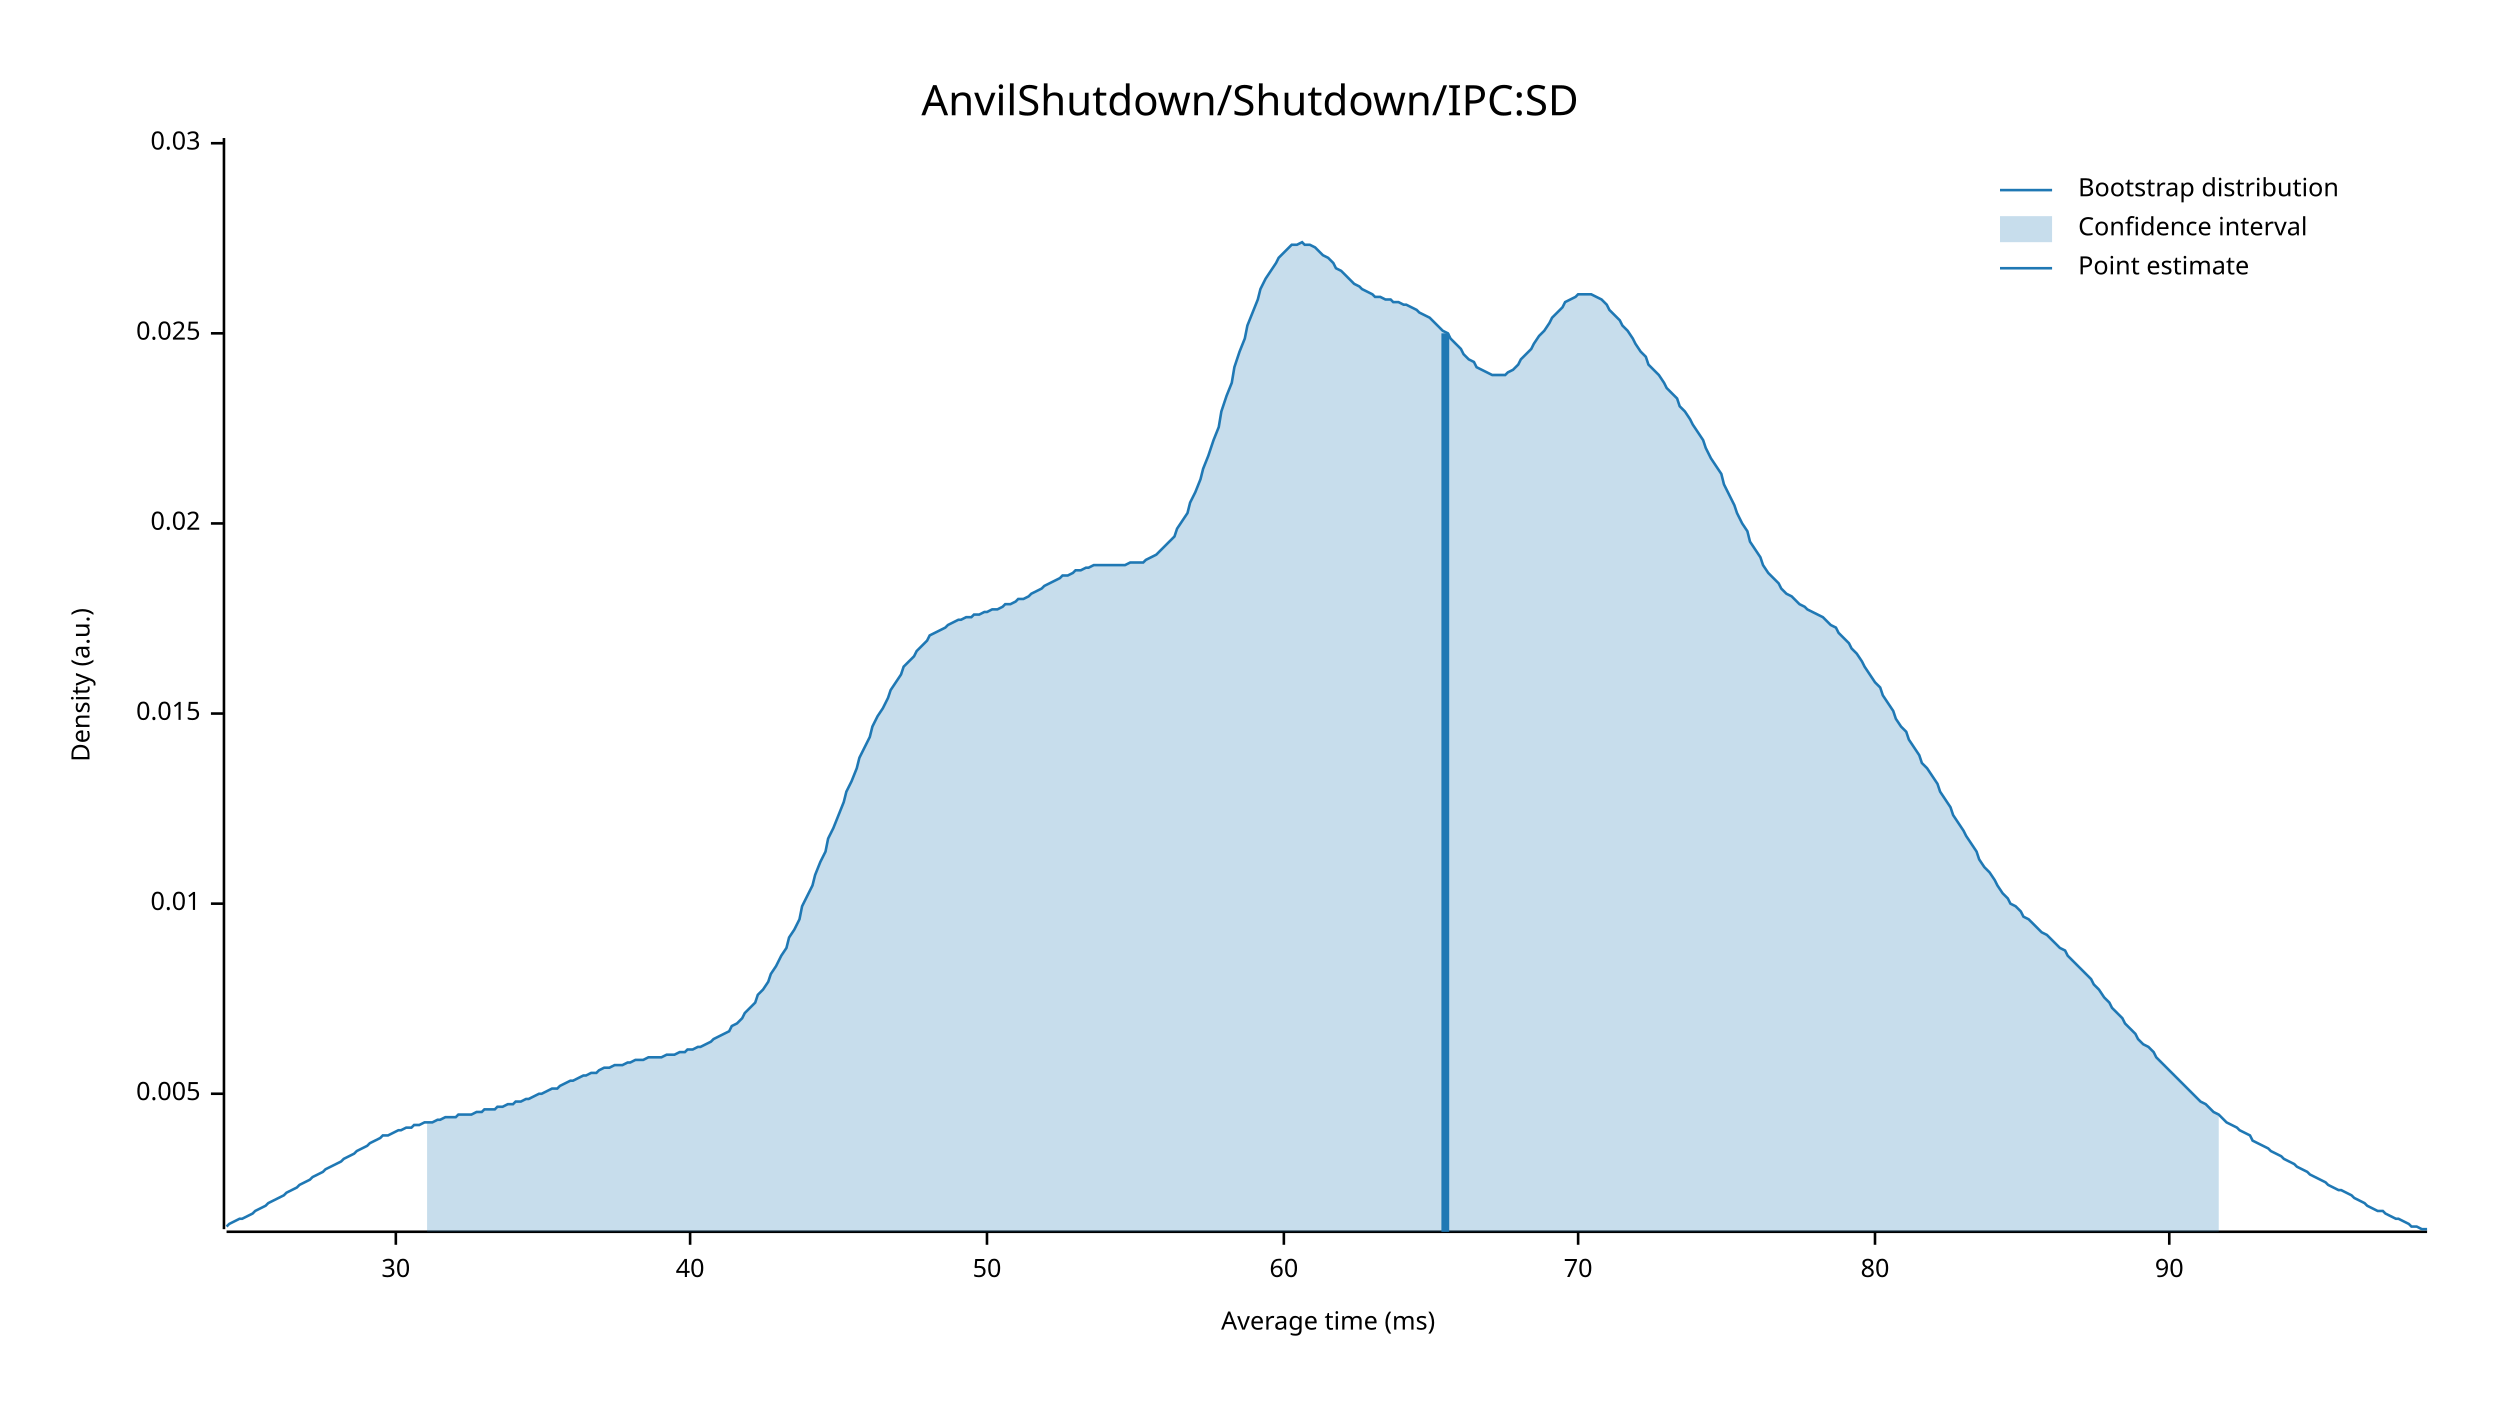
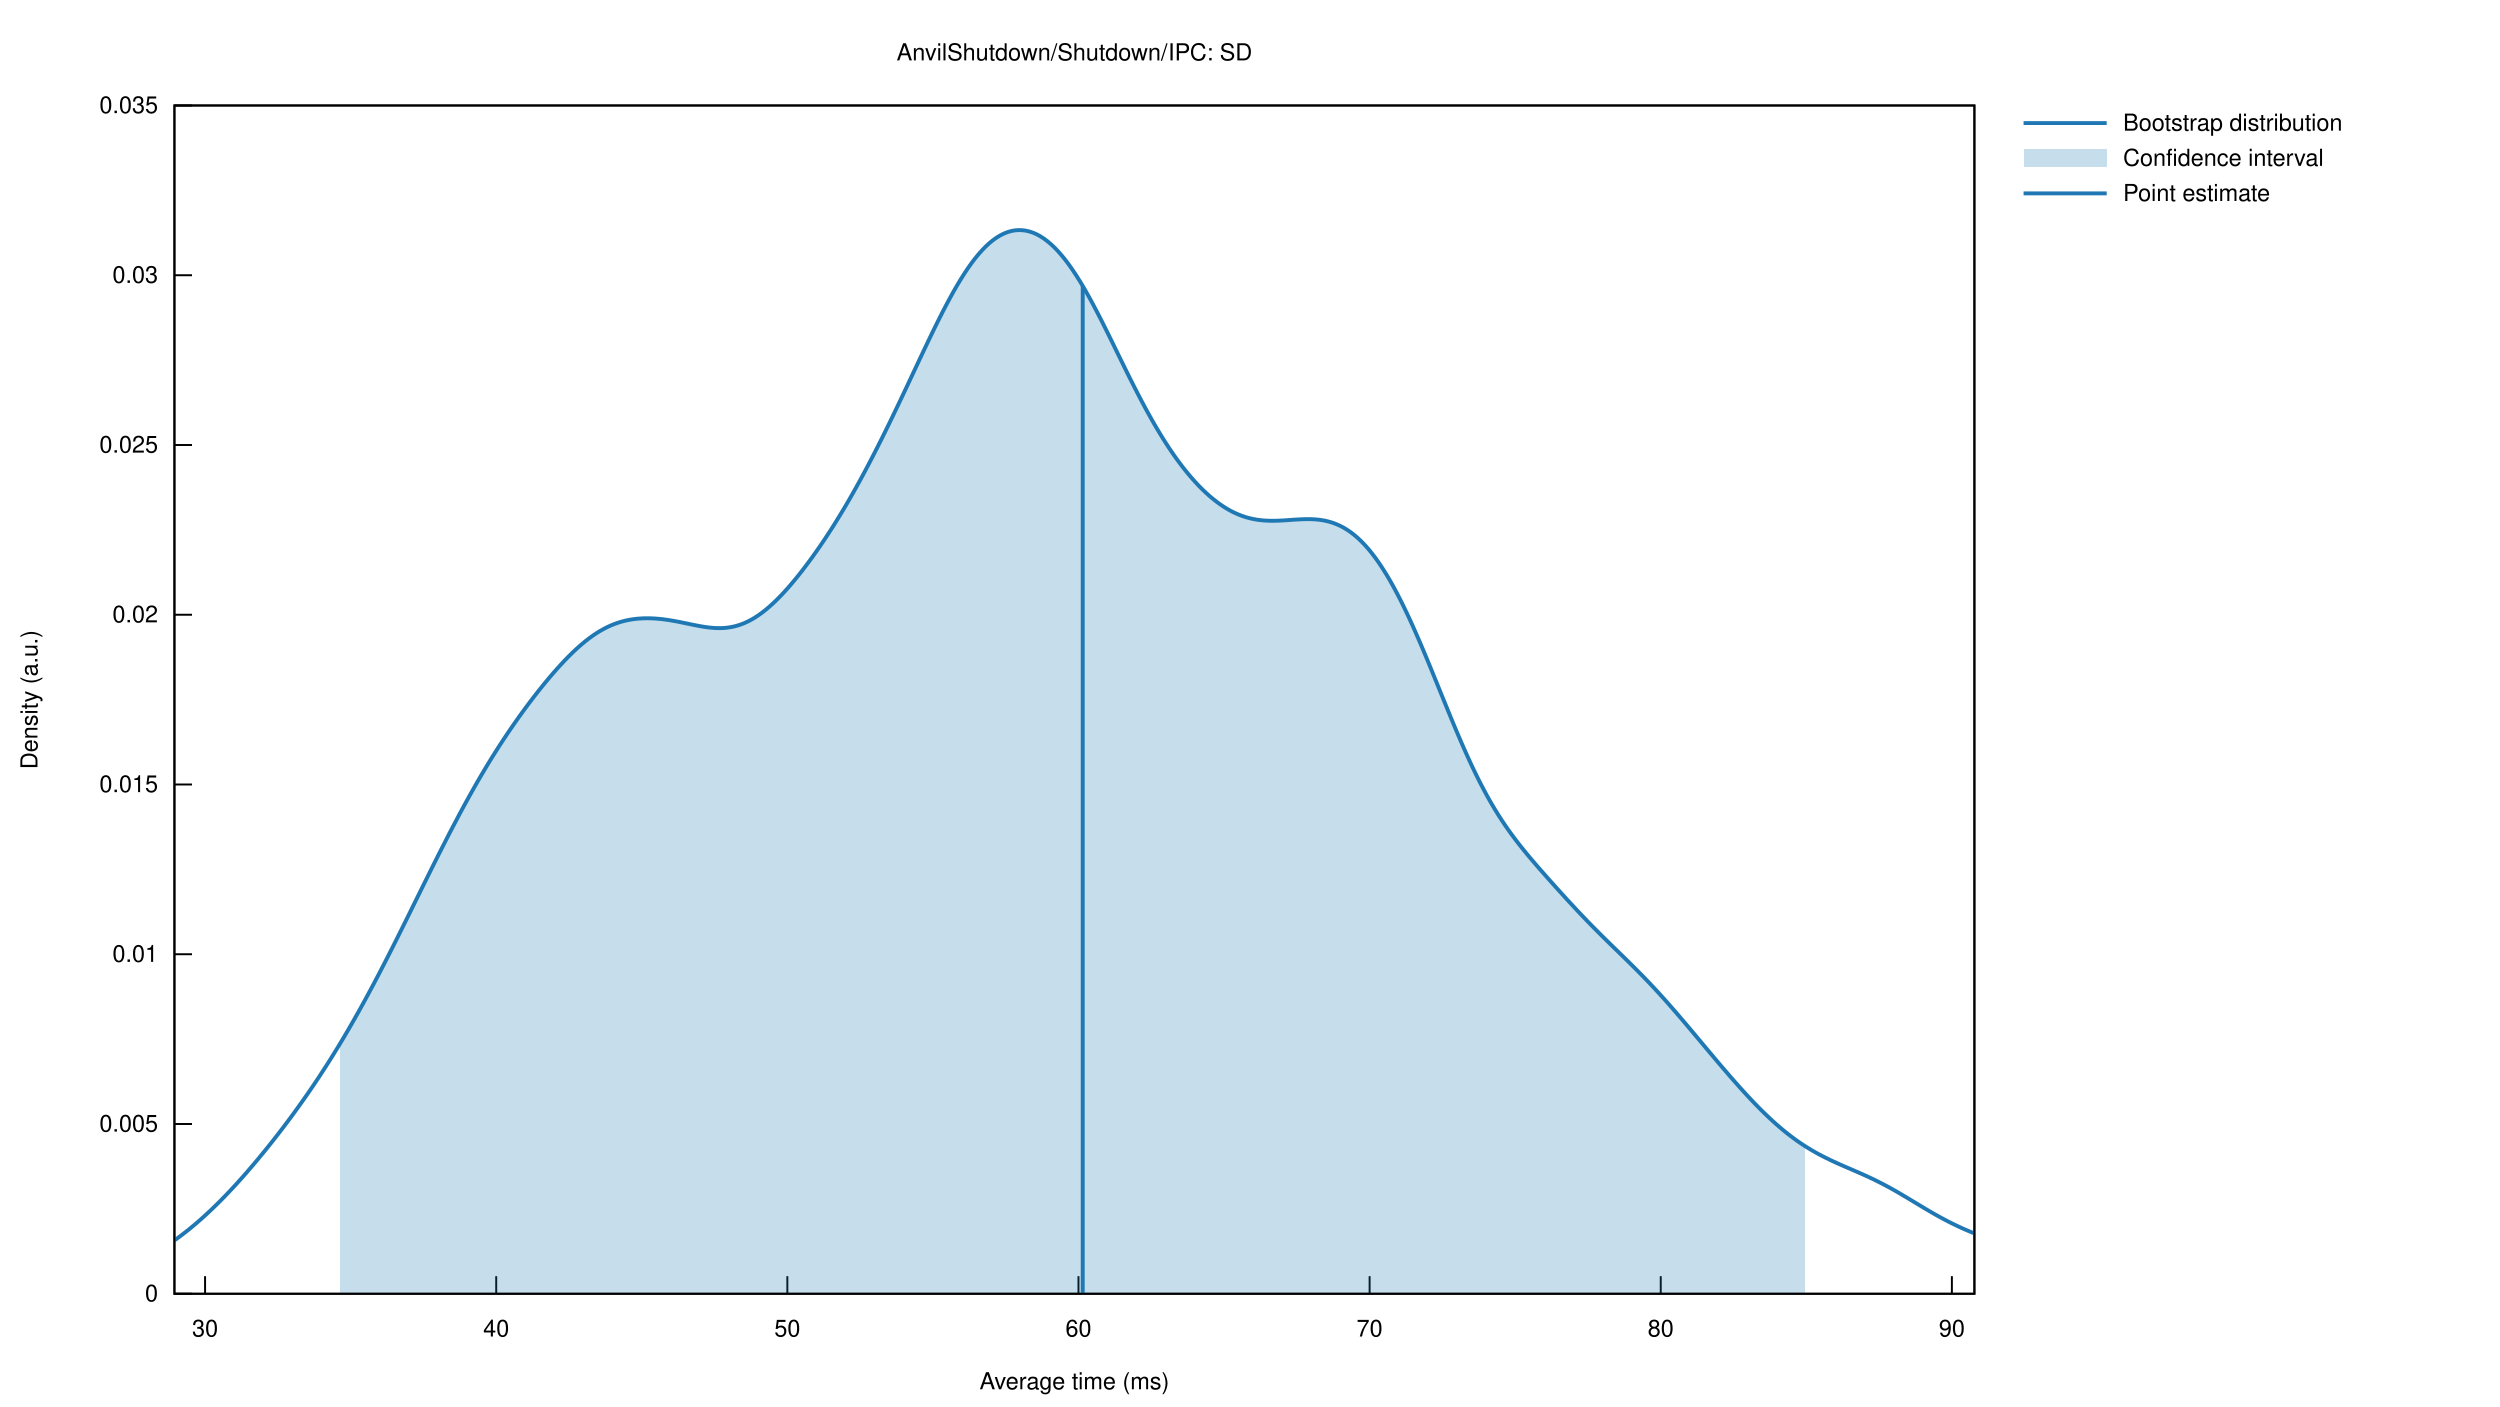
- <svg xmlns="http://www.w3.org/2000/svg" width="960" height="540" viewBox="0 0 960 540">
-   <text x="480" y="32" dy="0.76em" text-anchor="middle" font-family="sans-serif" font-size="16.129" opacity="1" fill="#000000">
- AnvilShutdown/Shutdown/IPC:SD
- </text>
-   <text x="27" y="263" dy="0.76em" text-anchor="middle" font-family="sans-serif" font-size="9.677" opacity="1" fill="#000000" transform="rotate(270, 27, 263)">
- Density (a.u.)
- </text>
-   <text x="510" y="513" dy="-0.5ex" text-anchor="middle" font-family="sans-serif" font-size="9.677" opacity="1" fill="#000000">
- Average time (ms)
- </text>
-   <polyline fill="none" opacity="1" stroke="#000000" stroke-width="1" points="86,53 86,472 " />
-   <text x="77" y="420" dy="0.5ex" text-anchor="end" font-family="sans-serif" font-size="9.677" opacity="1" fill="#000000">
- 0.005
- </text>
-   <polyline fill="none" opacity="1" stroke="#000000" stroke-width="1" points="81,420 86,420 " />
-   <text x="77" y="347" dy="0.5ex" text-anchor="end" font-family="sans-serif" font-size="9.677" opacity="1" fill="#000000">
- 0.01
- </text>
-   <polyline fill="none" opacity="1" stroke="#000000" stroke-width="1" points="81,347 86,347 " />
-   <text x="77" y="274" dy="0.5ex" text-anchor="end" font-family="sans-serif" font-size="9.677" opacity="1" fill="#000000">
- 0.015
- </text>
-   <polyline fill="none" opacity="1" stroke="#000000" stroke-width="1" points="81,274 86,274 " />
-   <text x="77" y="201" dy="0.5ex" text-anchor="end" font-family="sans-serif" font-size="9.677" opacity="1" fill="#000000">
- 0.02
- </text>
-   <polyline fill="none" opacity="1" stroke="#000000" stroke-width="1" points="81,201 86,201 " />
-   <text x="77" y="128" dy="0.5ex" text-anchor="end" font-family="sans-serif" font-size="9.677" opacity="1" fill="#000000">
- 0.025
- </text>
-   <polyline fill="none" opacity="1" stroke="#000000" stroke-width="1" points="81,128 86,128 " />
-   <text x="77" y="55" dy="0.5ex" text-anchor="end" font-family="sans-serif" font-size="9.677" opacity="1" fill="#000000">
- 0.03
- </text>
-   <polyline fill="none" opacity="1" stroke="#000000" stroke-width="1" points="81,55 86,55 " />
-   <polyline fill="none" opacity="1" stroke="#000000" stroke-width="1" points="87,473 932,473 " />
-   <text x="152" y="483" dy="0.76em" text-anchor="middle" font-family="sans-serif" font-size="9.677" opacity="1" fill="#000000">
- 30
- </text>
-   <polyline fill="none" opacity="1" stroke="#000000" stroke-width="1" points="152,473 152,478 " />
-   <text x="265" y="483" dy="0.76em" text-anchor="middle" font-family="sans-serif" font-size="9.677" opacity="1" fill="#000000">
- 40
- </text>
-   <polyline fill="none" opacity="1" stroke="#000000" stroke-width="1" points="265,473 265,478 " />
-   <text x="379" y="483" dy="0.76em" text-anchor="middle" font-family="sans-serif" font-size="9.677" opacity="1" fill="#000000">
- 50
- </text>
-   <polyline fill="none" opacity="1" stroke="#000000" stroke-width="1" points="379,473 379,478 " />
-   <text x="493" y="483" dy="0.76em" text-anchor="middle" font-family="sans-serif" font-size="9.677" opacity="1" fill="#000000">
- 60
- </text>
-   <polyline fill="none" opacity="1" stroke="#000000" stroke-width="1" points="493,473 493,478 " />
-   <text x="606" y="483" dy="0.76em" text-anchor="middle" font-family="sans-serif" font-size="9.677" opacity="1" fill="#000000">
- 70
- </text>
-   <polyline fill="none" opacity="1" stroke="#000000" stroke-width="1" points="606,473 606,478 " />
-   <text x="720" y="483" dy="0.76em" text-anchor="middle" font-family="sans-serif" font-size="9.677" opacity="1" fill="#000000">
- 80
- </text>
-   <polyline fill="none" opacity="1" stroke="#000000" stroke-width="1" points="720,473 720,478 " />
-   <text x="833" y="483" dy="0.76em" text-anchor="middle" font-family="sans-serif" font-size="9.677" opacity="1" fill="#000000">
- 90
- </text>
-   <polyline fill="none" opacity="1" stroke="#000000" stroke-width="1" points="833,473 833,478 " />
-   <polyline fill="none" opacity="1" stroke="#1F78B4" stroke-width="1" points="87,471 88,470 90,469 92,468 93,468 95,467 97,466 98,465 100,464 102,463 103,462 105,461 107,460 109,459 110,458 112,457 114,456 115,455 117,454 119,453 120,452 122,451 124,450 125,449 127,448 129,447 131,446 132,445 134,444 136,443 137,442 139,441 141,440 142,439 144,438 146,437 147,436 149,436 151,435 153,434 154,434 156,433 158,433 159,432 161,432 163,431 164,431 166,431 168,430 169,430 171,429 173,429 175,429 176,428 178,428 180,428 181,428 183,427 185,427 186,426 188,426 190,426 191,425 193,425 195,424 197,424 198,423 200,423 202,422 203,422 205,421 207,420 208,420 210,419 212,418 214,418 215,417 217,416 219,415 220,415 222,414 224,413 225,413 227,412 229,412 230,411 232,410 234,410 236,409 237,409 239,409 241,408 242,408 244,407 246,407 247,407 249,406 251,406 252,406 254,406 256,405 258,405 259,405 261,404 263,404 264,403 266,403 268,402 269,402 271,401 273,400 274,399 276,398 278,397 280,396 281,394 283,393 285,391 286,389 288,387 290,385 291,382 293,380 295,377 296,374 298,371 300,367 302,364 303,360 305,357 307,353 308,348 310,344 312,340 313,336 315,331 317,327 318,322 320,318 322,313 324,308 325,304 327,300 329,295 330,291 332,287 334,283 335,279 337,275 339,272 341,268 342,265 344,262 346,259 347,256 349,254 351,252 352,250 354,248 356,246 357,244 359,243 361,242 363,241 364,240 366,239 368,238 369,238 371,237 373,237 374,236 376,236 378,235 379,235 381,234 383,234 385,233 386,232 388,232 390,231 391,230 393,230 395,229 396,228 398,227 400,226 401,225 403,224 405,223 407,222 408,221 410,221 412,220 413,219 415,219 417,218 418,218 420,217 422,217 423,217 425,217 427,217 429,217 430,217 432,217 434,216 435,216 437,216 439,216 440,215 442,214 444,213 445,212 447,210 449,208 451,206 452,203 454,200 456,197 457,193 459,189 461,184 462,180 464,175 466,169 468,164 469,158 471,152 473,147 474,141 476,135 478,130 479,125 481,120 483,115 484,111 486,107 488,104 490,101 491,99 493,97 495,95 496,94 498,94 500,93 501,94 503,94 505,95 506,96 508,98 510,99 512,101 513,103 515,104 517,106 518,107 520,109 522,110 523,111 525,112 527,113 528,114 530,114 532,115 534,115 535,116 537,116 539,117 540,117 542,118 544,119 545,120 547,121 549,122 550,123 552,125 554,127 556,128 557,130 559,132 561,134 562,136 564,138 566,139 567,141 569,142 571,143 573,144 574,144 576,144 578,144 579,143 581,142 583,140 584,138 586,136 588,134 589,132 591,129 593,127 595,124 596,122 598,120 600,118 601,116 603,115 605,114 606,113 608,113 610,113 611,113 613,114 615,115 617,117 618,119 620,121 622,123 623,125 625,127 627,130 628,132 630,135 632,137 633,140 635,142 637,144 639,147 640,149 642,151 644,153 645,156 647,158 649,161 650,163 652,166 654,169 655,172 657,176 659,179 661,182 662,186 664,190 666,194 667,197 669,201 671,204 672,208 674,211 676,214 677,217 679,220 681,222 683,224 684,226 686,228 688,229 689,230 691,232 693,233 694,234 696,235 698,236 700,237 701,238 703,240 705,241 706,243 708,245 710,247 711,249 713,251 715,254 716,256 718,259 720,262 722,264 723,267 725,270 727,273 728,276 730,279 732,281 733,284 735,287 737,290 738,293 740,295 742,298 744,301 745,304 747,307 749,310 750,313 752,316 754,319 755,321 757,324 759,327 760,330 762,333 764,335 766,338 767,340 769,343 771,345 772,347 774,348 776,350 777,352 779,353 781,355 782,356 784,358 786,359 788,361 789,362 791,364 793,365 794,367 796,369 798,371 799,372 801,374 803,376 804,378 806,380 808,383 810,385 811,387 813,389 815,391 816,393 818,395 820,397 821,399 823,401 825,402 827,404 828,406 830,408 832,410 833,411 835,413 837,415 838,416 840,418 842,420 843,421 845,423 847,424 849,426 850,427 852,428 854,430 855,431 857,432 859,433 860,434 862,435 864,436 865,438 867,439 869,440 871,441 872,442 874,443 876,444 877,445 879,446 881,447 882,448 884,449 886,450 887,451 889,452 891,453 893,454 894,455 896,456 898,457 899,457 901,458 903,459 904,460 906,461 908,462 909,463 911,464 913,465 915,465 916,466 918,467 920,468 921,468 923,469 925,470 926,471 928,471 930,472 932,472 " />
-   <polygon opacity="0.25" fill="#1F78B4" points="164,431 166,431 168,430 169,430 171,429 173,429 175,429 176,428 178,428 180,428 181,428 183,427 185,427 186,426 188,426 190,426 191,425 193,425 195,424 197,424 198,423 200,423 202,422 203,422 205,421 207,420 208,420 210,419 212,418 214,418 215,417 217,416 219,415 220,415 222,414 224,413 225,413 227,412 229,412 230,411 232,410 234,410 236,409 237,409 239,409 241,408 242,408 244,407 246,407 247,407 249,406 251,406 252,406 254,406 256,405 258,405 259,405 261,404 263,404 264,403 266,403 268,402 269,402 271,401 273,400 274,399 276,398 278,397 280,396 281,394 283,393 285,391 286,389 288,387 290,385 291,382 293,380 295,377 296,374 298,371 300,367 302,364 303,360 305,357 307,353 308,348 310,344 312,340 313,336 315,331 317,327 318,322 320,318 322,313 324,308 325,304 327,300 329,295 330,291 332,287 334,283 335,279 337,275 339,272 341,268 342,265 344,262 346,259 347,256 349,254 351,252 352,250 354,248 356,246 357,244 359,243 361,242 363,241 364,240 366,239 368,238 369,238 371,237 373,237 374,236 376,236 378,235 379,235 381,234 383,234 385,233 386,232 388,232 390,231 391,230 393,230 395,229 396,228 398,227 400,226 401,225 403,224 405,223 407,222 408,221 410,221 412,220 413,219 415,219 417,218 418,218 420,217 422,217 423,217 425,217 427,217 429,217 430,217 432,217 434,216 435,216 437,216 439,216 440,215 442,214 444,213 445,212 447,210 449,208 451,206 452,203 454,200 456,197 457,193 459,189 461,184 462,180 464,175 466,169 468,164 469,158 471,152 473,147 474,141 476,135 478,130 479,125 481,120 483,115 484,111 486,107 488,104 490,101 491,99 493,97 495,95 496,94 498,94 500,93 501,94 503,94 505,95 506,96 508,98 510,99 512,101 513,103 515,104 517,106 518,107 520,109 522,110 523,111 525,112 527,113 528,114 530,114 532,115 534,115 535,116 537,116 539,117 540,117 542,118 544,119 545,120 547,121 549,122 550,123 552,125 554,127 556,128 557,130 559,132 561,134 562,136 564,138 566,139 567,141 569,142 571,143 573,144 574,144 576,144 578,144 579,143 581,142 583,140 584,138 586,136 588,134 589,132 591,129 593,127 595,124 596,122 598,120 600,118 601,116 603,115 605,114 606,113 608,113 610,113 611,113 613,114 615,115 617,117 618,119 620,121 622,123 623,125 625,127 627,130 628,132 630,135 632,137 633,140 635,142 637,144 639,147 640,149 642,151 644,153 645,156 647,158 649,161 650,163 652,166 654,169 655,172 657,176 659,179 661,182 662,186 664,190 666,194 667,197 669,201 671,204 672,208 674,211 676,214 677,217 679,220 681,222 683,224 684,226 686,228 688,229 689,230 691,232 693,233 694,234 696,235 698,236 700,237 701,238 703,240 705,241 706,243 708,245 710,247 711,249 713,251 715,254 716,256 718,259 720,262 722,264 723,267 725,270 727,273 728,276 730,279 732,281 733,284 735,287 737,290 738,293 740,295 742,298 744,301 745,304 747,307 749,310 750,313 752,316 754,319 755,321 757,324 759,327 760,330 762,333 764,335 766,338 767,340 769,343 771,345 772,347 774,348 776,350 777,352 779,353 781,355 782,356 784,358 786,359 788,361 789,362 791,364 793,365 794,367 796,369 798,371 799,372 801,374 803,376 804,378 806,380 808,383 810,385 811,387 813,389 815,391 816,393 818,395 820,397 821,399 823,401 825,402 827,404 828,406 830,408 832,410 833,411 835,413 837,415 838,416 840,418 842,420 843,421 845,423 847,424 849,426 850,427 852,428 852,473 164,473 " />
-   <polyline fill="none" opacity="1" stroke="#1F78B4" stroke-width="3" points="555,473 555,128 " />
-   <text x="798" y="68" dy="0.76em" text-anchor="start" font-family="sans-serif" font-size="9.677" opacity="1" fill="#000000">
- Bootstrap distribution
- </text>
-   <text x="798" y="83" dy="0.76em" text-anchor="start" font-family="sans-serif" font-size="9.677" opacity="1" fill="#000000">
- Confidence interval
- </text>
-   <text x="798" y="98" dy="0.76em" text-anchor="start" font-family="sans-serif" font-size="9.677" opacity="1" fill="#000000">
- Point estimate
- </text>
-   <polyline fill="none" opacity="1" stroke="#1F78B4" stroke-width="1" points="768,73 788,73 " />
-   <rect x="768" y="83" width="20" height="10" opacity="0.25" fill="#1F78B4" stroke="none" />
-   <polyline fill="none" opacity="1" stroke="#1F78B4" stroke-width="1" points="768,103 788,103 " />
+ <svg xmlns="http://www.w3.org/2000/svg" xmlns:xlink="http://www.w3.org/1999/xlink" viewBox="0 0 1280 720">
+   <g id="gnuplot_canvas">
+     <rect x="0" y="0" width="1280" height="720" fill="none" />
+     <defs>
+       <circle id="gpDot" r="0.5" stroke-width="0.5" stroke="currentColor" />
+       <path id="gpPt0" stroke-width="0.222" stroke="currentColor" d="M-1,0 h2 M0,-1 v2" />
+       <path id="gpPt1" stroke-width="0.222" stroke="currentColor" d="M-1,-1 L1,1 M1,-1 L-1,1" />
+       <path id="gpPt2" stroke-width="0.222" stroke="currentColor" d="M-1,0 L1,0 M0,-1 L0,1 M-1,-1 L1,1 M-1,1 L1,-1" />
+       <rect id="gpPt3" stroke-width="0.222" stroke="currentColor" x="-1" y="-1" width="2" height="2" />
+       <rect id="gpPt4" stroke-width="0.222" stroke="currentColor" fill="currentColor" x="-1" y="-1" width="2" height="2" />
+       <circle id="gpPt5" stroke-width="0.222" stroke="currentColor" cx="0" cy="0" r="1" />
+       <use xlink:href="#gpPt5" id="gpPt6" fill="currentColor" stroke="none" />
+       <path id="gpPt7" stroke-width="0.222" stroke="currentColor" d="M0,-1.33 L-1.33,0.67 L1.33,0.67 z" />
+       <use xlink:href="#gpPt7" id="gpPt8" fill="currentColor" stroke="none" />
+       <use xlink:href="#gpPt7" id="gpPt9" stroke="currentColor" transform="rotate(180)" />
+       <use xlink:href="#gpPt9" id="gpPt10" fill="currentColor" stroke="none" />
+       <use xlink:href="#gpPt3" id="gpPt11" stroke="currentColor" transform="rotate(45)" />
+       <use xlink:href="#gpPt11" id="gpPt12" fill="currentColor" stroke="none" />
+       <path id="gpPt13" stroke-width="0.222" stroke="currentColor" d="M0,1.330 L1.265,0.411 L0.782,-1.067 L-0.782,-1.076 L-1.265,0.411 z" />
+       <use xlink:href="#gpPt13" id="gpPt14" fill="currentColor" stroke="none" />
+       <filter id="textbox" filterUnits="objectBoundingBox" x="0" y="0" height="1" width="1">
+         <feFlood flood-color="white" flood-opacity="1" result="bgnd" />
+         <feComposite in="SourceGraphic" in2="bgnd" operator="atop" />
+       </filter>
+       <filter id="greybox" filterUnits="objectBoundingBox" x="0" y="0" height="1" width="1">
+         <feFlood flood-color="lightgrey" flood-opacity="1" result="grey" />
+         <feComposite in="SourceGraphic" in2="grey" operator="atop" />
+       </filter>
+     </defs>
+     <g fill="none" color="white" stroke="currentColor" stroke-width="1.00" stroke-linecap="butt" stroke-linejoin="miter">
+ </g>
+     <g fill="none" color="black" stroke="currentColor" stroke-width="1.00" stroke-linecap="butt" stroke-linejoin="miter">
+       <path stroke="black" d="M89.31,662.40 L98.31,662.40  " />
+       <g transform="translate(80.92,666.30)" stroke="none" fill="black" font-family="Helvetica" font-size="12.00" text-anchor="end">
+         <text>
+           <tspan font-family="Helvetica"> 0</tspan>
+         </text>
+       </g>
+     </g>
+     <g fill="none" color="black" stroke="currentColor" stroke-width="1.00" stroke-linecap="butt" stroke-linejoin="miter">
+       <path stroke="black" d="M89.31,575.49 L98.31,575.49  " />
+       <g transform="translate(80.92,579.39)" stroke="none" fill="black" font-family="Helvetica" font-size="12.00" text-anchor="end">
+         <text>
+           <tspan font-family="Helvetica"> 0.005</tspan>
+         </text>
+       </g>
+     </g>
+     <g fill="none" color="black" stroke="currentColor" stroke-width="1.00" stroke-linecap="butt" stroke-linejoin="miter">
+       <path stroke="black" d="M89.31,488.57 L98.31,488.57  " />
+       <g transform="translate(80.92,492.47)" stroke="none" fill="black" font-family="Helvetica" font-size="12.00" text-anchor="end">
+         <text>
+           <tspan font-family="Helvetica"> 0.01</tspan>
+         </text>
+       </g>
+     </g>
+     <g fill="none" color="black" stroke="currentColor" stroke-width="1.00" stroke-linecap="butt" stroke-linejoin="miter">
+       <path stroke="black" d="M89.31,401.66 L98.31,401.66  " />
+       <g transform="translate(80.92,405.56)" stroke="none" fill="black" font-family="Helvetica" font-size="12.00" text-anchor="end">
+         <text>
+           <tspan font-family="Helvetica"> 0.015</tspan>
+         </text>
+       </g>
+     </g>
+     <g fill="none" color="black" stroke="currentColor" stroke-width="1.00" stroke-linecap="butt" stroke-linejoin="miter">
+       <path stroke="black" d="M89.31,314.75 L98.31,314.75  " />
+       <g transform="translate(80.92,318.65)" stroke="none" fill="black" font-family="Helvetica" font-size="12.00" text-anchor="end">
+         <text>
+           <tspan font-family="Helvetica"> 0.02</tspan>
+         </text>
+       </g>
+     </g>
+     <g fill="none" color="black" stroke="currentColor" stroke-width="1.00" stroke-linecap="butt" stroke-linejoin="miter">
+       <path stroke="black" d="M89.31,227.84 L98.31,227.84  " />
+       <g transform="translate(80.92,231.74)" stroke="none" fill="black" font-family="Helvetica" font-size="12.00" text-anchor="end">
+         <text>
+           <tspan font-family="Helvetica"> 0.025</tspan>
+         </text>
+       </g>
+     </g>
+     <g fill="none" color="black" stroke="currentColor" stroke-width="1.00" stroke-linecap="butt" stroke-linejoin="miter">
+       <path stroke="black" d="M89.31,140.92 L98.31,140.92  " />
+       <g transform="translate(80.92,144.82)" stroke="none" fill="black" font-family="Helvetica" font-size="12.00" text-anchor="end">
+         <text>
+           <tspan font-family="Helvetica"> 0.03</tspan>
+         </text>
+       </g>
+     </g>
+     <g fill="none" color="black" stroke="currentColor" stroke-width="1.00" stroke-linecap="butt" stroke-linejoin="miter">
+       <path stroke="black" d="M89.31,54.01 L98.31,54.01  " />
+       <g transform="translate(80.92,57.91)" stroke="none" fill="black" font-family="Helvetica" font-size="12.00" text-anchor="end">
+         <text>
+           <tspan font-family="Helvetica"> 0.035</tspan>
+         </text>
+       </g>
+     </g>
+     <g fill="none" color="black" stroke="currentColor" stroke-width="1.00" stroke-linecap="butt" stroke-linejoin="miter">
+       <path stroke="black" d="M105.00,662.40 L105.00,653.40  " />
+       <g transform="translate(105.00,684.30)" stroke="none" fill="black" font-family="Helvetica" font-size="12.00" text-anchor="middle">
+         <text>
+           <tspan font-family="Helvetica"> 30</tspan>
+         </text>
+       </g>
+     </g>
+     <g fill="none" color="black" stroke="currentColor" stroke-width="1.00" stroke-linecap="butt" stroke-linejoin="miter">
+       <path stroke="black" d="M254.06,662.40 L254.06,653.40  " />
+       <g transform="translate(254.06,684.30)" stroke="none" fill="black" font-family="Helvetica" font-size="12.00" text-anchor="middle">
+         <text>
+           <tspan font-family="Helvetica"> 40</tspan>
+         </text>
+       </g>
+     </g>
+     <g fill="none" color="black" stroke="currentColor" stroke-width="1.00" stroke-linecap="butt" stroke-linejoin="miter">
+       <path stroke="black" d="M403.12,662.40 L403.12,653.40  " />
+       <g transform="translate(403.12,684.30)" stroke="none" fill="black" font-family="Helvetica" font-size="12.00" text-anchor="middle">
+         <text>
+           <tspan font-family="Helvetica"> 50</tspan>
+         </text>
+       </g>
+     </g>
+     <g fill="none" color="black" stroke="currentColor" stroke-width="1.00" stroke-linecap="butt" stroke-linejoin="miter">
+       <path stroke="black" d="M552.18,662.40 L552.18,653.40  " />
+       <g transform="translate(552.18,684.30)" stroke="none" fill="black" font-family="Helvetica" font-size="12.00" text-anchor="middle">
+         <text>
+           <tspan font-family="Helvetica"> 60</tspan>
+         </text>
+       </g>
+     </g>
+     <g fill="none" color="black" stroke="currentColor" stroke-width="1.00" stroke-linecap="butt" stroke-linejoin="miter">
+       <path stroke="black" d="M701.24,662.40 L701.24,653.40  " />
+       <g transform="translate(701.24,684.30)" stroke="none" fill="black" font-family="Helvetica" font-size="12.00" text-anchor="middle">
+         <text>
+           <tspan font-family="Helvetica"> 70</tspan>
+         </text>
+       </g>
+     </g>
+     <g fill="none" color="black" stroke="currentColor" stroke-width="1.00" stroke-linecap="butt" stroke-linejoin="miter">
+       <path stroke="black" d="M850.30,662.40 L850.30,653.40  " />
+       <g transform="translate(850.30,684.30)" stroke="none" fill="black" font-family="Helvetica" font-size="12.00" text-anchor="middle">
+         <text>
+           <tspan font-family="Helvetica"> 80</tspan>
+         </text>
+       </g>
+     </g>
+     <g fill="none" color="black" stroke="currentColor" stroke-width="1.00" stroke-linecap="butt" stroke-linejoin="miter">
+       <path stroke="black" d="M999.36,662.40 L999.36,653.40  " />
+       <g transform="translate(999.36,684.30)" stroke="none" fill="black" font-family="Helvetica" font-size="12.00" text-anchor="middle">
+         <text>
+           <tspan font-family="Helvetica"> 90</tspan>
+         </text>
+       </g>
+     </g>
+     <g fill="none" color="black" stroke="currentColor" stroke-width="1.00" stroke-linecap="butt" stroke-linejoin="miter">
+ </g>
+     <g fill="none" color="black" stroke="currentColor" stroke-width="1.00" stroke-linecap="butt" stroke-linejoin="miter">
+       <path stroke="black" d="M89.31,54.01 L89.31,662.40 L1010.90,662.40 L1010.90,54.01 L89.31,54.01 Z  " />
+     </g>
+     <g fill="none" color="black" stroke="currentColor" stroke-width="1.00" stroke-linecap="butt" stroke-linejoin="miter">
+       <g transform="translate(19.18,358.21) rotate(270)" stroke="none" fill="black" font-family="Helvetica" font-size="12.00" text-anchor="middle">
+         <text>
+           <tspan font-family="Helvetica">Density (a.u.)</tspan>
+         </text>
+       </g>
+     </g>
+     <g fill="none" color="black" stroke="currentColor" stroke-width="1.00" stroke-linecap="butt" stroke-linejoin="miter">
+       <g transform="translate(550.10,711.30)" stroke="none" fill="black" font-family="Helvetica" font-size="12.00" text-anchor="middle">
+         <text>
+           <tspan font-family="Helvetica">Average time (ms)</tspan>
+         </text>
+       </g>
+     </g>
+     <g fill="none" color="black" stroke="currentColor" stroke-width="1.00" stroke-linecap="butt" stroke-linejoin="miter">
+ </g>
+     <g id="gnuplot_plot_1">
+       <g fill="none" color="white" stroke="currentColor" stroke-width="2.00" stroke-linecap="butt" stroke-linejoin="miter">
+ </g>
+       <g fill="none" color="black" stroke="currentColor" stroke-width="2.00" stroke-linecap="butt" stroke-linejoin="miter">
+         <g transform="translate(1087.02,66.91)" stroke="none" fill="black" font-family="Helvetica" font-size="12.00" text-anchor="start">
+           <text>
+             <tspan font-family="Helvetica">Bootstrap distribution</tspan>
+           </text>
+         </g>
+       </g>
+       <g fill="none" color="black" stroke="currentColor" stroke-width="2.00" stroke-linecap="butt" stroke-linejoin="miter">
+         <path stroke="rgb( 31, 120, 180)" d="M1036.07,63.01 L1078.63,63.01 M89.31,635.09 L91.16,633.75 L93.00,632.37 L94.85,630.94 L96.70,629.48 L98.54,627.96   L100.39,626.41 L102.24,624.81 L104.08,623.16 L105.93,621.48 L107.78,619.75 L109.63,617.98 L111.47,616.17 L113.32,614.33   L115.17,612.44 L117.01,610.51 L118.86,608.55 L120.71,606.55 L122.55,604.51 L124.40,602.44 L126.25,600.34 L128.09,598.20   L129.94,596.04 L131.79,593.84 L133.63,591.61 L135.48,589.35 L137.33,587.07 L139.18,584.75 L141.02,582.40 L142.87,580.03   L144.72,577.62 L146.56,575.18 L148.41,572.71 L150.26,570.20 L152.10,567.66 L153.95,565.08 L155.80,562.47 L157.64,559.82   L159.49,557.13 L161.34,554.40 L163.18,551.63 L165.03,548.81 L166.88,545.95 L168.73,543.05 L170.57,540.10 L172.42,537.11   L174.27,534.07 L176.11,530.98 L177.96,527.84 L179.81,524.66 L181.65,521.42 L183.50,518.15 L185.35,514.82 L187.19,511.45   L189.04,508.04 L190.89,504.58 L192.73,501.09 L194.58,497.55 L196.43,493.98 L198.28,490.38 L200.12,486.75 L201.97,483.08   L203.82,479.40 L205.66,475.69 L207.51,471.97 L209.36,468.24 L211.20,464.50 L213.05,460.75 L214.90,457.00 L216.74,453.26   L218.59,449.53 L220.44,445.81 L222.28,442.10 L224.13,438.42 L225.98,434.76 L227.83,431.13 L229.67,427.53 L231.52,423.97   L233.37,420.44 L235.21,416.96 L237.06,413.53 L238.91,410.14 L240.75,406.81 L242.60,403.52 L244.45,400.29 L246.29,397.12   L248.14,394.00 L249.99,390.94 L251.83,387.93 L253.68,384.99 L255.53,382.09 L257.38,379.25 L259.22,376.47 L261.07,373.73   L262.92,371.05 L264.76,368.42 L266.61,365.83 L268.46,363.29 L270.30,360.80 L272.15,358.35 L274.00,355.95 L275.84,353.60   L277.69,351.29 L279.54,349.03 L281.38,346.82 L283.23,344.67 L285.08,342.56 L286.93,340.52 L288.77,338.54 L290.62,336.62   L292.47,334.78 L294.31,333.01 L296.16,331.32 L298.01,329.71 L299.85,328.19 L301.70,326.76 L303.55,325.43 L305.39,324.19   L307.24,323.05 L309.09,322.01 L310.93,321.07 L312.78,320.22 L314.63,319.47 L316.48,318.82 L318.32,318.25 L320.17,317.78   L322.02,317.39 L323.86,317.08 L325.71,316.84 L327.56,316.68 L329.40,316.58 L331.25,316.55 L333.10,316.57 L334.94,316.65   L336.79,316.79 L338.64,316.97 L340.48,317.20 L342.33,317.46 L344.18,317.77 L346.03,318.10 L347.87,318.45 L349.72,318.83   L351.57,319.21 L353.41,319.60 L355.26,319.98 L357.11,320.34 L358.95,320.68 L360.80,320.98 L362.65,321.23 L364.49,321.43   L366.34,321.55 L368.19,321.60 L370.03,321.56 L371.88,321.42 L373.73,321.17 L375.58,320.81 L377.42,320.34 L379.27,319.74   L381.12,319.02 L382.96,318.17 L384.81,317.20 L386.66,316.10 L388.50,314.88 L390.35,313.54 L392.20,312.08 L394.04,310.51   L395.89,308.84 L397.74,307.06 L399.58,305.19 L401.43,303.23 L403.28,301.18 L405.13,299.05 L406.97,296.85 L408.82,294.57   L410.67,292.23 L412.51,289.82 L414.36,287.34 L416.21,284.81 L418.05,282.21 L419.90,279.55 L421.75,276.83 L423.59,274.04   L425.44,271.20 L427.29,268.29 L429.13,265.32 L430.98,262.28 L432.83,259.19 L434.68,256.02 L436.52,252.80 L438.37,249.51   L440.22,246.16 L442.06,242.75 L443.91,239.28 L445.76,235.76 L447.60,232.18 L449.45,228.56 L451.30,224.88 L453.14,221.16   L454.99,217.40 L456.84,213.59 L458.68,209.75 L460.53,205.89 L462.38,201.99 L464.23,198.08 L466.07,194.15 L467.92,190.21   L469.77,186.28 L471.61,182.35 L473.46,178.45 L475.31,174.57 L477.15,170.73 L479.00,166.95 L480.85,163.23 L482.69,159.58   L484.54,156.03 L486.39,152.58 L488.23,149.24 L490.08,146.03 L491.93,142.96 L493.78,140.03 L495.62,137.26 L497.47,134.66   L499.32,132.23 L501.16,129.99 L503.01,127.92 L504.86,126.04 L506.70,124.36 L508.55,122.86 L510.40,121.56 L512.24,120.45   L514.09,119.54 L515.94,118.82 L517.78,118.29 L519.63,117.95 L521.48,117.81 L523.33,117.86 L525.17,118.09 L527.02,118.52   L528.87,119.13 L530.71,119.93 L532.56,120.93 L534.41,122.11 L536.25,123.48 L538.10,125.04 L539.95,126.78 L541.79,128.71   L543.64,130.83 L545.49,133.12 L547.33,135.58 L549.18,138.21 L551.03,141.00 L552.88,143.94 L554.72,147.02 L556.57,150.24   L558.42,153.57 L560.26,157.01 L562.11,160.54 L563.96,164.15 L565.80,167.83 L567.65,171.55 L569.50,175.30 L571.34,179.08   L573.19,182.86 L575.04,186.63 L576.88,190.37 L578.73,194.09 L580.58,197.75 L582.43,201.36 L584.27,204.90 L586.12,208.37   L587.97,211.76 L589.81,215.06 L591.66,218.26 L593.51,221.37 L595.35,224.38 L597.20,227.29 L599.05,230.10 L600.89,232.80   L602.74,235.39 L604.59,237.88 L606.43,240.26 L608.28,242.54 L610.13,244.72 L611.98,246.79 L613.82,248.76 L615.67,250.62   L617.52,252.37 L619.36,254.03 L621.21,255.57 L623.06,257.02 L624.90,258.35 L626.75,259.58 L628.60,260.71 L630.44,261.73   L632.29,262.64 L634.14,263.45 L635.98,264.16 L637.83,264.78 L639.68,265.29 L641.53,265.71 L643.37,266.05 L645.22,266.30   L647.07,266.48 L648.91,266.59 L650.76,266.64 L652.61,266.63 L654.45,266.58 L656.30,266.50 L658.15,266.39 L659.99,266.26   L661.84,266.13 L663.69,266.01 L665.53,265.91 L667.38,265.83 L669.23,265.80 L671.08,265.81 L672.92,265.89 L674.77,266.04   L676.62,266.28 L678.46,266.61 L680.31,267.05 L682.16,267.60 L684.00,268.28 L685.85,269.09 L687.70,270.03 L689.54,271.13   L691.39,272.38 L693.24,273.79 L695.08,275.36 L696.93,277.10 L698.78,279.02 L700.63,281.10 L702.47,283.37 L704.32,285.80   L706.17,288.42 L708.01,291.21 L709.86,294.17 L711.71,297.29 L713.55,300.59 L715.40,304.04 L717.25,307.64 L719.09,311.40   L720.94,315.28 L722.79,319.30 L724.63,323.43 L726.48,327.66 L728.33,331.99 L730.18,336.39 L732.02,340.85 L733.87,345.37   L735.72,349.91 L737.56,354.46 L739.41,359.02 L741.26,363.55 L743.10,368.04 L744.95,372.48 L746.80,376.85 L748.64,381.13   L750.49,385.31 L752.34,389.39 L754.18,393.34 L756.03,397.16 L757.88,400.85 L759.73,404.40 L761.57,407.80 L763.42,411.07   L765.27,414.19 L767.11,417.19 L768.96,420.06 L770.81,422.81 L772.65,425.45 L774.50,427.99 L776.35,430.44 L778.19,432.81   L780.04,435.12 L781.89,437.38 L783.73,439.58 L785.58,441.75 L787.43,443.89 L789.28,446.00 L791.12,448.10 L792.97,450.18   L794.82,452.25 L796.66,454.30 L798.51,456.35 L800.36,458.38 L802.20,460.41 L804.05,462.41 L805.90,464.40 L807.74,466.38   L809.59,468.33 L811.44,470.27 L813.28,472.18 L815.13,474.07 L816.98,475.94 L818.83,477.79 L820.67,479.63 L822.52,481.45   L824.37,483.26 L826.21,485.06 L828.06,486.85 L829.91,488.65 L831.75,490.45 L833.60,492.26 L835.45,494.08 L837.29,495.92   L839.14,497.78 L840.99,499.66 L842.83,501.56 L844.68,503.50 L846.53,505.46 L848.38,507.45 L850.22,509.47 L852.07,511.51   L853.92,513.59 L855.76,515.69 L857.61,517.81 L859.46,519.95 L861.30,522.11 L863.15,524.28 L865.00,526.47 L866.84,528.66   L868.69,530.87 L870.54,533.07 L872.38,535.28 L874.23,537.48 L876.08,539.68 L877.93,541.87 L879.77,544.06 L881.62,546.23   L883.47,548.38 L885.31,550.52 L887.16,552.64 L889.01,554.73 L890.85,556.81 L892.70,558.85 L894.55,560.86 L896.39,562.84   L898.24,564.78 L900.09,566.68 L901.93,568.54 L903.78,570.35 L905.63,572.11 L907.48,573.83 L909.32,575.49 L911.17,577.10   L913.02,578.65 L914.86,580.15 L916.71,581.58 L918.56,582.96 L920.40,584.29 L922.25,585.55 L924.10,586.77 L925.94,587.92   L927.79,589.03 L929.64,590.09 L931.48,591.10 L933.33,592.06 L935.18,592.99 L937.03,593.89 L938.87,594.76 L940.72,595.60   L942.57,596.42 L944.41,597.23 L946.26,598.03 L948.11,598.82 L949.95,599.62 L951.80,600.43 L953.65,601.24 L955.49,602.08   L957.34,602.93 L959.19,603.81 L961.03,604.71 L962.88,605.65 L964.73,606.60 L966.58,607.59 L968.42,608.60 L970.27,609.64   L972.12,610.70 L973.96,611.79 L975.81,612.88 L977.66,613.99 L979.50,615.10 L981.35,616.22 L983.20,617.33 L985.04,618.44   L986.89,619.53 L988.74,620.61 L990.58,621.67 L992.43,622.71 L994.28,623.72 L996.13,624.70 L997.97,625.66 L999.82,626.58   L1001.67,627.48 L1003.51,628.34 L1005.36,629.18 L1007.21,629.98 L1009.05,630.76 L1010.90,631.52  " />
+       </g>
+     </g>
+     <g id="gnuplot_plot_2">
+       <g fill="none" color="white" stroke="rgb( 31, 120, 180)" stroke-width="1.00" stroke-linecap="butt" stroke-linejoin="miter">
+ </g>
+       <g fill="none" color="black" stroke="currentColor" stroke-width="1.00" stroke-linecap="butt" stroke-linejoin="miter">
+         <g transform="translate(1087.02,84.91)" stroke="none" fill="black" font-family="Helvetica" font-size="12.00" text-anchor="start">
+           <text>
+             <tspan font-family="Helvetica">Confidence interval</tspan>
+           </text>
+         </g>
+       </g>
+       <g fill="none" color="black" stroke="currentColor" stroke-width="1.00" stroke-linecap="butt" stroke-linejoin="miter">
+         <g stroke="none" shape-rendering="crispEdges">
+           <polygon fill="rgb( 31, 120, 180)" fill-opacity="0.25" points="1036.07,85.51 1078.63,85.51 1078.63,76.51 1036.07,76.51 " />
+           <polygon fill="rgb( 31, 120, 180)" fill-opacity="0.25" points="174.27,534.07 176.11,530.98 177.96,527.84 179.81,524.66 181.65,521.42 183.50,518.15 185.35,514.82 187.19,511.45 189.04,508.04 190.89,504.58 192.73,501.09 194.58,497.55 196.43,493.98 198.28,490.38 200.12,486.75 201.97,483.08 203.82,479.40 205.66,475.69 207.51,471.97 209.36,468.24 211.20,464.50 213.05,460.75 214.90,457.00 216.74,453.26 218.59,449.53 220.44,445.81 222.28,442.10 224.13,438.42 225.98,434.76 227.83,431.13 229.67,427.53 231.52,423.97 233.37,420.44 235.21,416.96 237.06,413.53 238.91,410.14 240.75,406.81 242.60,403.52 244.45,400.29 246.29,397.12 248.14,394.00 249.99,390.94 251.83,387.93 253.68,384.99 255.53,382.09 257.38,379.25 259.22,376.47 261.07,373.73 262.92,371.05 264.76,368.42 266.61,365.83 268.46,363.29 270.30,360.80 272.15,358.35 274.00,355.95 275.84,353.60 277.69,351.29 279.54,349.03 281.38,346.82 283.23,344.67 285.08,342.56 286.93,340.52 288.77,338.54 290.62,336.62 292.47,334.78 294.31,333.01 296.16,331.32 298.01,329.71 299.85,328.19 301.70,326.76 303.55,325.43 305.39,324.19 307.24,323.05 309.09,322.01 310.93,321.07 312.78,320.22 314.63,319.47 316.48,318.82 318.32,318.25 320.17,317.78 322.02,317.39 323.86,317.08 325.71,316.84 327.56,316.68 329.40,316.58 331.25,316.55 333.10,316.57 334.94,316.65 336.79,316.79 338.64,316.97 340.48,317.20 342.33,317.46 344.18,317.77 346.03,318.10 347.87,318.45 349.72,318.83 351.57,319.21 353.41,319.60 355.26,319.98 357.11,320.34 358.95,320.68 360.80,320.98 362.65,321.23 364.49,321.43 366.34,321.55 368.19,321.60 370.03,321.56 371.88,321.42 373.73,321.17 375.58,320.81 377.42,320.34 379.27,319.74 381.12,319.02 382.96,318.17 384.81,317.20 386.66,316.10 388.50,314.88 390.35,313.54 392.20,312.08 394.04,310.51 395.89,308.84 397.74,307.06 399.58,305.19 401.43,303.23 403.28,301.18 405.13,299.05 406.97,296.85 408.82,294.57 410.67,292.23 412.51,289.82 414.36,287.34 416.21,284.81 418.05,282.21 419.90,279.55 421.75,276.83 423.59,274.04 425.44,271.20 427.29,268.29 429.13,265.32 430.98,262.28 432.83,259.19 434.68,256.02 436.52,252.80 438.37,249.51 440.22,246.16 442.06,242.75 443.91,239.28 445.76,235.76 447.60,232.18 449.45,228.56 451.30,224.88 453.14,221.16 454.99,217.40 456.84,213.59 458.68,209.75 460.53,205.89 462.38,201.99 464.23,198.08 466.07,194.15 467.92,190.21 469.77,186.28 471.61,182.35 473.46,178.45 475.31,174.57 477.15,170.73 479.00,166.95 480.85,163.23 482.69,159.58 484.54,156.03 486.39,152.58 488.23,149.24 490.08,146.03 491.93,142.96 493.78,140.03 495.62,137.26 497.47,134.66 499.32,132.23 501.16,129.99 503.01,127.92 504.86,126.04 506.70,124.36 508.55,122.86 510.40,121.56 512.24,120.45 514.09,119.54 515.94,118.82 517.78,118.29 519.63,117.95 521.48,117.81 523.33,117.86 525.17,118.09 527.02,118.52 528.87,119.13 530.71,119.93 532.56,120.93 534.41,122.11 536.25,123.48 538.10,125.04 539.95,126.78 541.79,128.71 543.64,130.83 545.49,133.12 547.33,135.58 549.18,138.21 551.03,141.00 552.88,143.94 554.72,147.02 556.57,150.24 558.42,153.57 560.26,157.01 562.11,160.54 563.96,164.15 565.80,167.83 567.65,171.55 569.50,175.30 571.34,179.08 573.19,182.86 575.04,186.63 576.88,190.37 578.73,194.09 580.58,197.75 582.43,201.36 584.27,204.90 586.12,208.37 587.97,211.76 589.81,215.06 591.66,218.26 593.51,221.37 595.35,224.38 597.20,227.29 599.05,230.10 600.89,232.80 602.74,235.39 604.59,237.88 606.43,240.26 608.28,242.54 610.13,244.72 611.98,246.79 613.82,248.76 615.67,250.62 617.52,252.37 619.36,254.03 621.21,255.57 623.06,257.02 624.90,258.35 626.75,259.58 628.60,260.71 630.44,261.73 632.29,262.64 634.14,263.45 635.98,264.16 637.83,264.78 639.68,265.29 641.53,265.71 643.37,266.05 645.22,266.30 647.07,266.48 648.91,266.59 650.76,266.64 652.61,266.63 654.45,266.58 656.30,266.50 658.15,266.39 659.99,266.26 661.84,266.13 663.69,266.01 665.53,265.91 667.38,265.83 669.23,265.80 671.08,265.81 672.92,265.89 674.77,266.04 676.62,266.28 678.46,266.61 680.31,267.05 682.16,267.60 684.00,268.28 685.85,269.09 687.70,270.03 689.54,271.13 691.39,272.38 693.24,273.79 695.08,275.36 696.93,277.10 698.78,279.02 700.63,281.10 702.47,283.37 704.32,285.80 706.17,288.42 708.01,291.21 709.86,294.17 711.71,297.29 713.55,300.59 715.40,304.04 717.25,307.64 719.09,311.40 720.94,315.28 722.79,319.30 724.63,323.43 726.48,327.66 728.33,331.99 730.18,336.39 732.02,340.85 733.87,345.37 735.72,349.91 737.56,354.46 739.41,359.02 741.26,363.55 743.10,368.04 744.95,372.48 746.80,376.85 748.64,381.13 750.49,385.31 752.34,389.39 754.18,393.34 756.03,397.16 757.88,400.85 759.73,404.40 761.57,407.80 763.42,411.07 765.27,414.19 767.11,417.19 768.96,420.06 770.81,422.81 772.65,425.45 774.50,427.99 776.35,430.44 778.19,432.81 780.04,435.12 781.89,437.38 783.73,439.58 785.58,441.75 787.43,443.89 789.28,446.00 791.12,448.10 792.97,450.18 794.82,452.25 796.66,454.30 798.51,456.35 800.36,458.38 802.20,460.41 804.05,462.41 805.90,464.40 807.74,466.38 809.59,468.33 811.44,470.27 813.28,472.18 815.13,474.07 816.98,475.94 818.83,477.79 820.67,479.63 822.52,481.45 824.37,483.26 826.21,485.06 828.06,486.85 829.91,488.65 831.75,490.45 833.60,492.26 835.45,494.08 837.29,495.92 839.14,497.78 840.99,499.66 842.83,501.56 844.68,503.50 846.53,505.46 848.38,507.45 850.22,509.47 852.07,511.51 853.92,513.59 855.76,515.69 857.61,517.81 859.46,519.95 861.30,522.11 863.15,524.28 865.00,526.47 866.84,528.66 868.69,530.87 870.54,533.07 872.38,535.28 874.23,537.48 876.08,539.68 877.93,541.87 879.77,544.06 881.62,546.23 883.47,548.38 885.31,550.52 887.16,552.64 889.01,554.73 890.85,556.81 892.70,558.85 894.55,560.86 896.39,562.84 898.24,564.78 900.09,566.68 901.93,568.54 903.78,570.35 905.63,572.11 907.48,573.83 909.32,575.49 911.17,577.10 913.02,578.65 914.86,580.15 916.71,581.58 918.56,582.96 920.40,584.29 922.25,585.55 924.10,586.77 924.10,662.40 922.25,662.40 920.40,662.40 918.56,662.40 916.71,662.40 914.86,662.40 913.02,662.40 911.17,662.40 909.32,662.40 907.48,662.40 905.63,662.40 903.78,662.40 901.93,662.40 900.09,662.40 898.24,662.40 896.39,662.40 894.55,662.40 892.70,662.40 890.85,662.40 889.01,662.40 887.16,662.40 885.31,662.40 883.47,662.40 881.62,662.40 879.77,662.40 877.93,662.40 876.08,662.40 874.23,662.40 872.38,662.40 870.54,662.40 868.69,662.40 866.84,662.40 865.00,662.40 863.15,662.40 861.30,662.40 859.46,662.40 857.61,662.40 855.76,662.40 853.92,662.40 852.07,662.40 850.22,662.40 848.38,662.40 846.53,662.40 844.68,662.40 842.83,662.40 840.99,662.40 839.14,662.40 837.29,662.40 835.45,662.40 833.60,662.40 831.75,662.40 829.91,662.40 828.06,662.40 826.21,662.40 824.37,662.40 822.52,662.40 820.67,662.40 818.83,662.40 816.98,662.40 815.13,662.40 813.28,662.40 811.44,662.40 809.59,662.40 807.74,662.40 805.90,662.40 804.05,662.40 802.20,662.40 800.36,662.40 798.51,662.40 796.66,662.40 794.82,662.40 792.97,662.40 791.12,662.40 789.28,662.40 787.43,662.40 785.58,662.40 783.73,662.40 781.89,662.40 780.04,662.40 778.19,662.40 776.35,662.40 774.50,662.40 772.65,662.40 770.81,662.40 768.96,662.40 767.11,662.40 765.27,662.40 763.42,662.40 761.57,662.40 759.73,662.40 757.88,662.40 756.03,662.40 754.18,662.40 752.34,662.40 750.49,662.40 748.64,662.40 746.80,662.40 744.95,662.40 743.10,662.40 741.26,662.40 739.41,662.40 737.56,662.40 735.72,662.40 733.87,662.40 732.02,662.40 730.18,662.40 728.33,662.40 726.48,662.40 724.63,662.40 722.79,662.40 720.94,662.40 719.09,662.40 717.25,662.40 715.40,662.40 713.55,662.40 711.71,662.40 709.86,662.40 708.01,662.40 706.17,662.40 704.32,662.40 702.47,662.40 700.63,662.40 698.78,662.40 696.93,662.40 695.08,662.40 693.24,662.40 691.39,662.40 689.54,662.40 687.70,662.40 685.85,662.40 684.00,662.40 682.16,662.40 680.31,662.40 678.46,662.40 676.62,662.40 674.77,662.40 672.92,662.40 671.08,662.40 669.23,662.40 667.38,662.40 665.53,662.40 663.69,662.40 661.84,662.40 659.99,662.40 658.15,662.40 656.30,662.40 654.45,662.40 652.61,662.40 650.76,662.40 648.91,662.40 647.07,662.40 645.22,662.40 643.37,662.40 641.53,662.40 639.68,662.40 637.83,662.40 635.98,662.40 634.14,662.40 632.29,662.40 630.44,662.40 628.60,662.40 626.75,662.40 624.90,662.40 623.06,662.40 621.21,662.40 619.36,662.40 617.52,662.40 615.67,662.40 613.82,662.40 611.98,662.40 610.13,662.40 608.28,662.40 606.43,662.40 604.59,662.40 602.74,662.40 600.89,662.40 599.05,662.40 597.20,662.40 595.35,662.40 593.51,662.40 591.66,662.40 589.81,662.40 587.97,662.40 586.12,662.40 584.27,662.40 582.43,662.40 580.58,662.40 578.73,662.40 576.88,662.40 575.04,662.40 573.19,662.40 571.34,662.40 569.50,662.40 567.65,662.40 565.80,662.40 563.96,662.40 562.11,662.40 560.26,662.40 558.42,662.40 556.57,662.40 554.72,662.40 552.88,662.40 551.03,662.40 549.18,662.40 547.33,662.40 545.49,662.40 543.64,662.40 541.79,662.40 539.95,662.40 538.10,662.40 536.25,662.40 534.41,662.40 532.56,662.40 530.71,662.40 528.87,662.40 527.02,662.40 525.17,662.40 523.33,662.40 521.48,662.40 519.63,662.40 517.78,662.40 515.94,662.40 514.09,662.40 512.24,662.40 510.40,662.40 508.55,662.40 506.70,662.40 504.86,662.40 503.01,662.40 501.16,662.40 499.32,662.40 497.47,662.40 495.62,662.40 493.78,662.40 491.93,662.40 490.08,662.40 488.23,662.40 486.39,662.40 484.54,662.40 482.69,662.40 480.85,662.40 479.00,662.40 477.15,662.40 475.31,662.40 473.46,662.40 471.61,662.40 469.77,662.40 467.92,662.40 466.07,662.40 464.23,662.40 462.38,662.40 460.53,662.40 458.68,662.40 456.84,662.40 454.99,662.40 453.14,662.40 451.30,662.40 449.45,662.40 447.60,662.40 445.76,662.40 443.91,662.40 442.06,662.40 440.22,662.40 438.37,662.40 436.52,662.40 434.68,662.40 432.83,662.40 430.98,662.40 429.13,662.40 427.29,662.40 425.44,662.40 423.59,662.40 421.75,662.40 419.90,662.40 418.05,662.40 416.21,662.40 414.36,662.40 412.51,662.40 410.67,662.40 408.82,662.40 406.97,662.40 405.13,662.40 403.28,662.40 401.43,662.40 399.58,662.40 397.74,662.40 395.89,662.40 394.04,662.40 392.20,662.40 390.35,662.40 388.50,662.40 386.66,662.40 384.81,662.40 382.96,662.40 381.12,662.40 379.27,662.40 377.42,662.40 375.58,662.40 373.73,662.40 371.88,662.40 370.03,662.40 368.19,662.40 366.34,662.40 364.49,662.40 362.65,662.40 360.80,662.40 358.95,662.40 357.11,662.40 355.26,662.40 353.41,662.40 351.57,662.40 349.72,662.40 347.87,662.40 346.03,662.40 344.18,662.40 342.33,662.40 340.48,662.40 338.64,662.40 336.79,662.40 334.94,662.40 333.10,662.40 331.25,662.40 329.40,662.40 327.56,662.40 325.71,662.40 323.86,662.40 322.02,662.40 320.17,662.40 318.32,662.40 316.48,662.40 314.63,662.40 312.78,662.40 310.93,662.40 309.09,662.40 307.24,662.40 305.39,662.40 303.55,662.40 301.70,662.40 299.85,662.40 298.01,662.40 296.16,662.40 294.31,662.40 292.47,662.40 290.62,662.40 288.77,662.40 286.93,662.40 285.08,662.40 283.23,662.40 281.38,662.40 279.54,662.40 277.69,662.40 275.84,662.40 274.00,662.40 272.15,662.40 270.30,662.40 268.46,662.40 266.61,662.40 264.76,662.40 262.92,662.40 261.07,662.40 259.22,662.40 257.38,662.40 255.53,662.40 253.68,662.40 251.83,662.40 249.99,662.40 248.14,662.40 246.29,662.40 244.45,662.40 242.60,662.40 240.75,662.40 238.91,662.40 237.06,662.40 235.21,662.40 233.37,662.40 231.52,662.40 229.67,662.40 227.83,662.40 225.98,662.40 224.13,662.40 222.28,662.40 220.44,662.40 218.59,662.40 216.74,662.40 214.90,662.40 213.05,662.40 211.20,662.40 209.36,662.40 207.51,662.40 205.66,662.40 203.82,662.40 201.97,662.40 200.12,662.40 198.28,662.40 196.43,662.40 194.58,662.40 192.73,662.40 190.89,662.40 189.04,662.40 187.19,662.40 185.35,662.40 183.50,662.40 181.65,662.40 179.81,662.40 177.96,662.40 176.11,662.40 174.27,662.40 " />
+         </g>
+       </g>
+     </g>
+     <g id="gnuplot_plot_3">
+       <g fill="none" color="white" stroke="rgb( 31, 120, 180)" stroke-width="2.00" stroke-linecap="butt" stroke-linejoin="miter">
+ </g>
+       <g fill="none" color="black" stroke="currentColor" stroke-width="2.00" stroke-linecap="butt" stroke-linejoin="miter">
+         <g transform="translate(1087.02,102.91)" stroke="none" fill="black" font-family="Helvetica" font-size="12.00" text-anchor="start">
+           <text>
+             <tspan font-family="Helvetica">Point estimate</tspan>
+           </text>
+         </g>
+       </g>
+       <g fill="none" color="black" stroke="currentColor" stroke-width="2.00" stroke-linecap="butt" stroke-linejoin="miter">
+         <path stroke="rgb( 31, 120, 180)" d="M1036.07,99.01 L1078.63,99.01 M554.35,662.40 L554.35,146.40  " />
+       </g>
+     </g>
+     <g fill="none" color="black" stroke="currentColor" stroke-width="2.00" stroke-linecap="butt" stroke-linejoin="miter">
+ </g>
+     <g fill="none" color="black" stroke="black" stroke-width="1.00" stroke-linecap="butt" stroke-linejoin="miter">
+ </g>
+     <g fill="none" color="black" stroke="currentColor" stroke-width="1.00" stroke-linecap="butt" stroke-linejoin="miter">
+       <path stroke="black" d="M89.31,54.01 L89.31,662.40 L1010.90,662.40 L1010.90,54.01 L89.31,54.01 Z  " />
+     </g>
+     <g fill="none" color="black" stroke="currentColor" stroke-width="1.00" stroke-linecap="butt" stroke-linejoin="miter">
+       <g transform="translate(550.10,30.91)" stroke="none" fill="black" font-family="Helvetica" font-size="12.00" text-anchor="middle">
+         <text>
+           <tspan font-family="Helvetica">AnvilShutdown/Shutdown/IPC: SD</tspan>
+         </text>
+       </g>
+     </g>
+     <g fill="none" color="black" stroke="currentColor" stroke-width="1.00" stroke-linecap="butt" stroke-linejoin="miter">
+ </g>
+   </g>
</svg>
